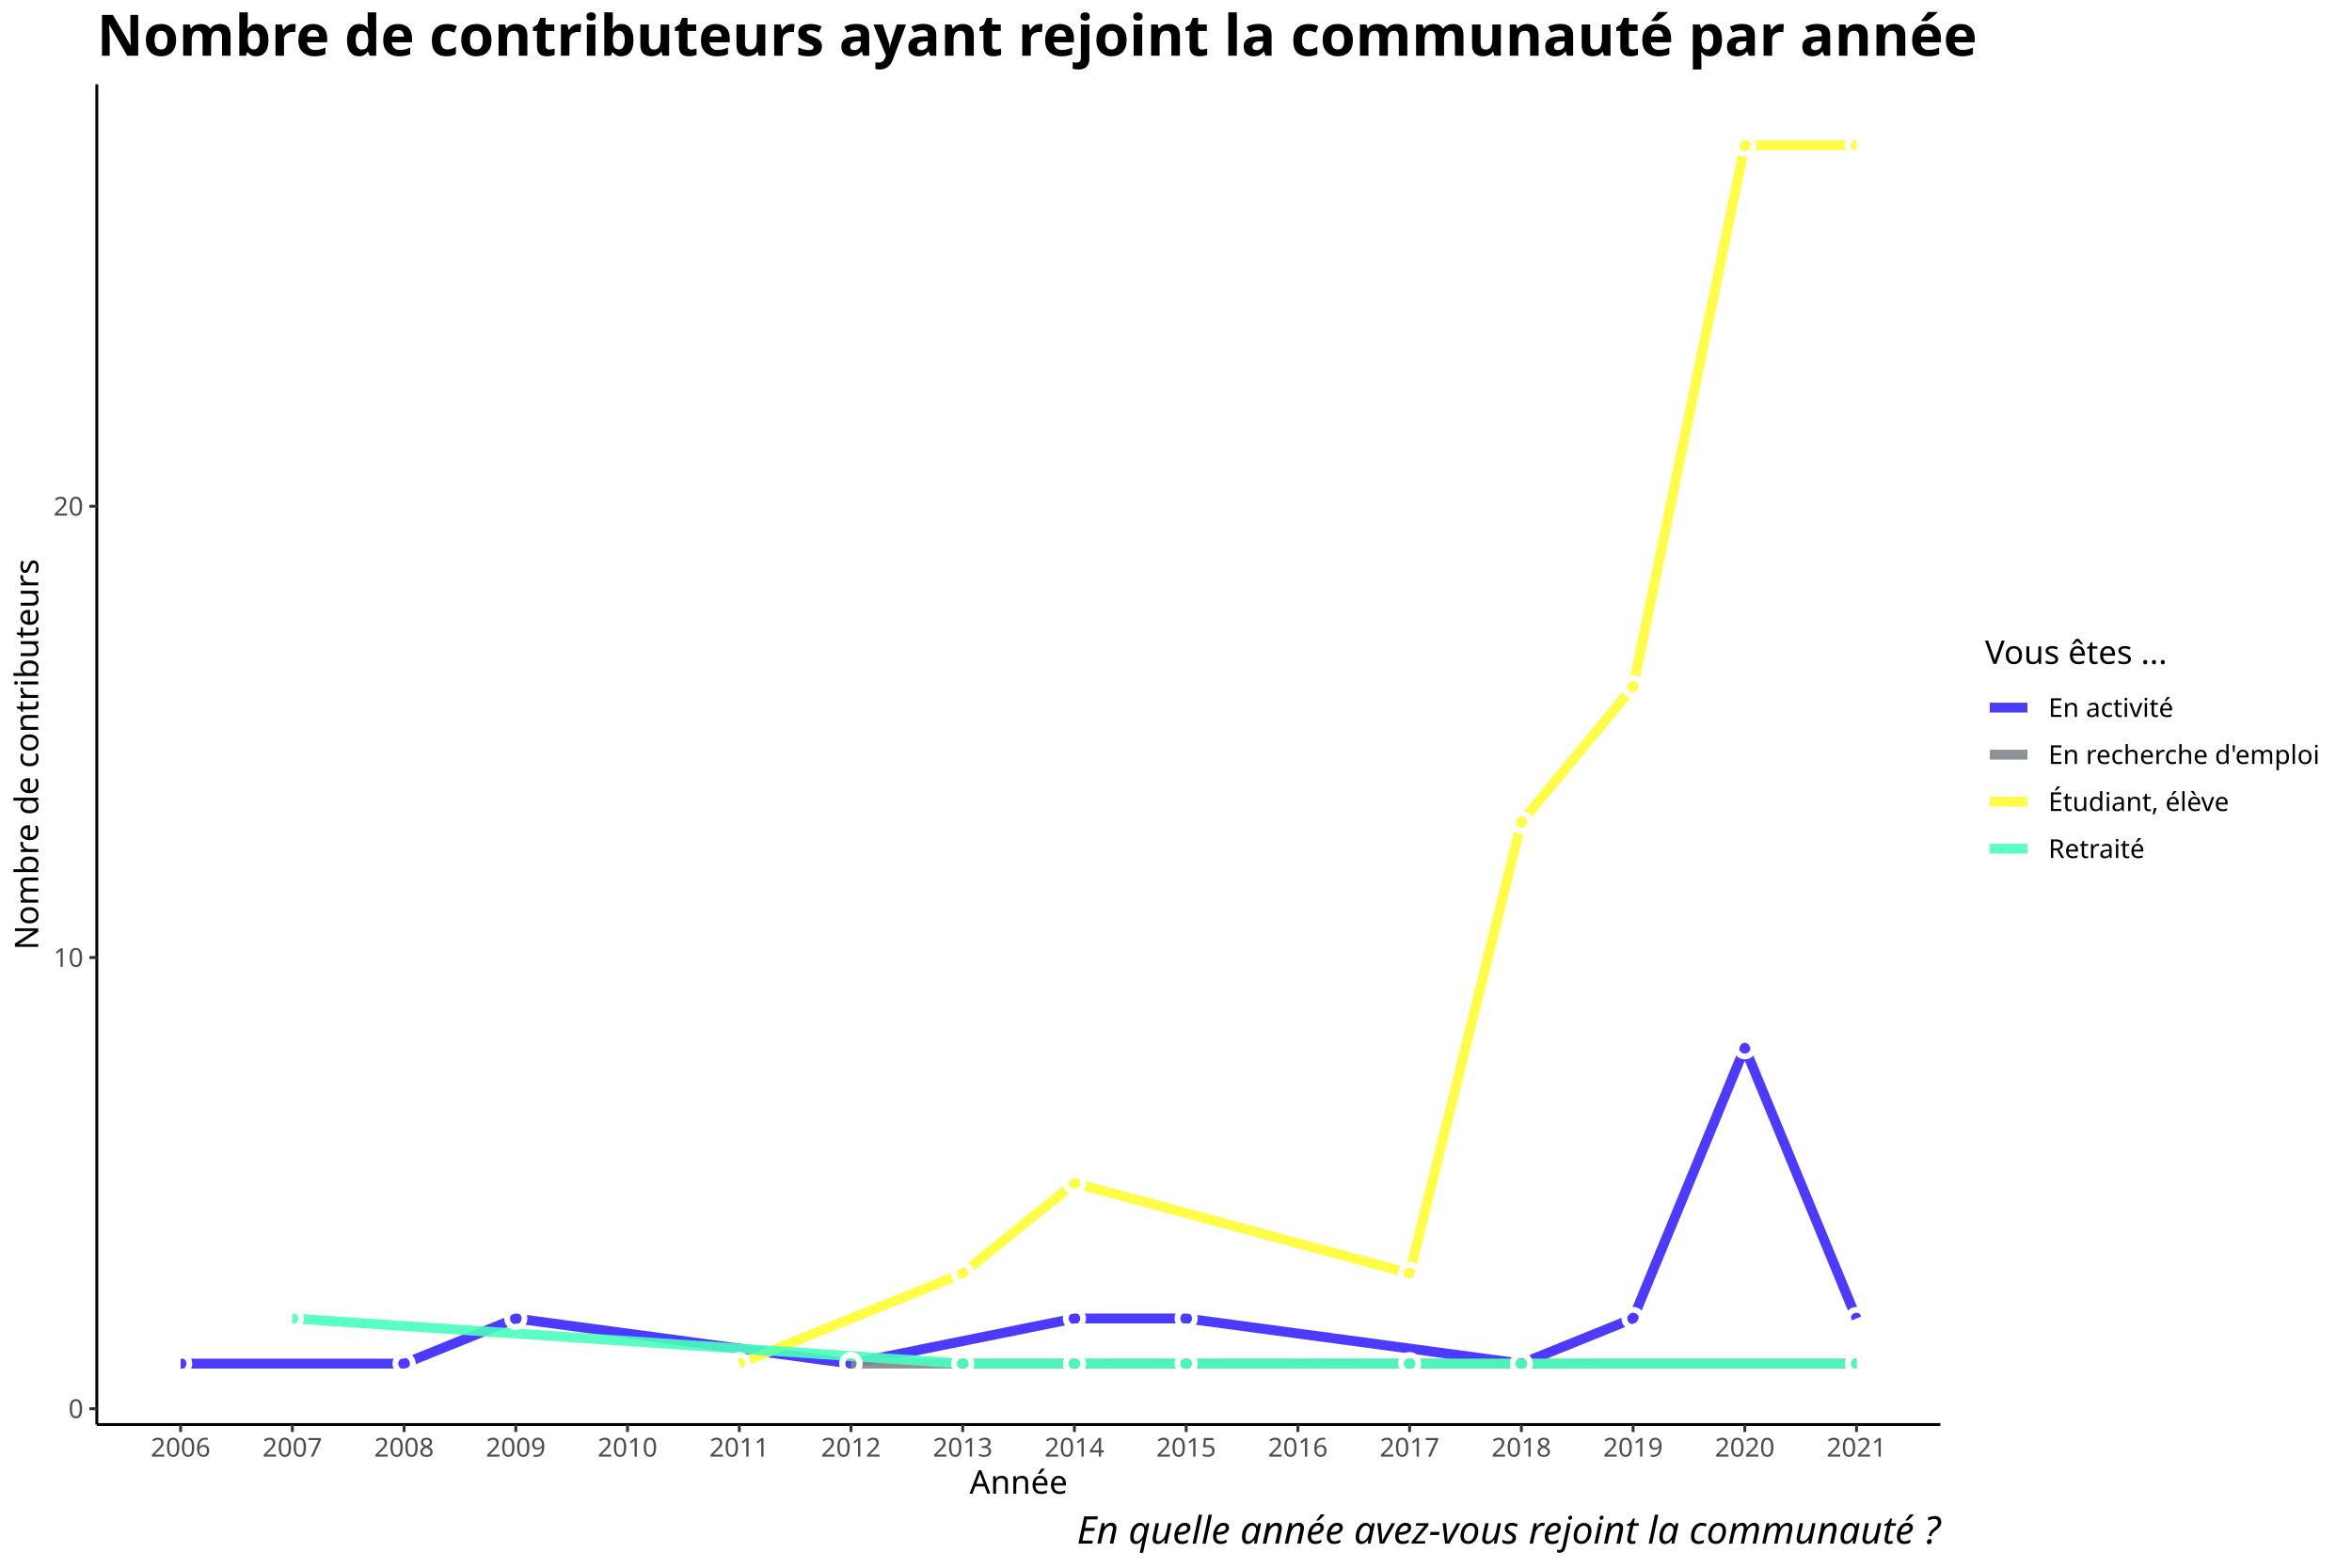
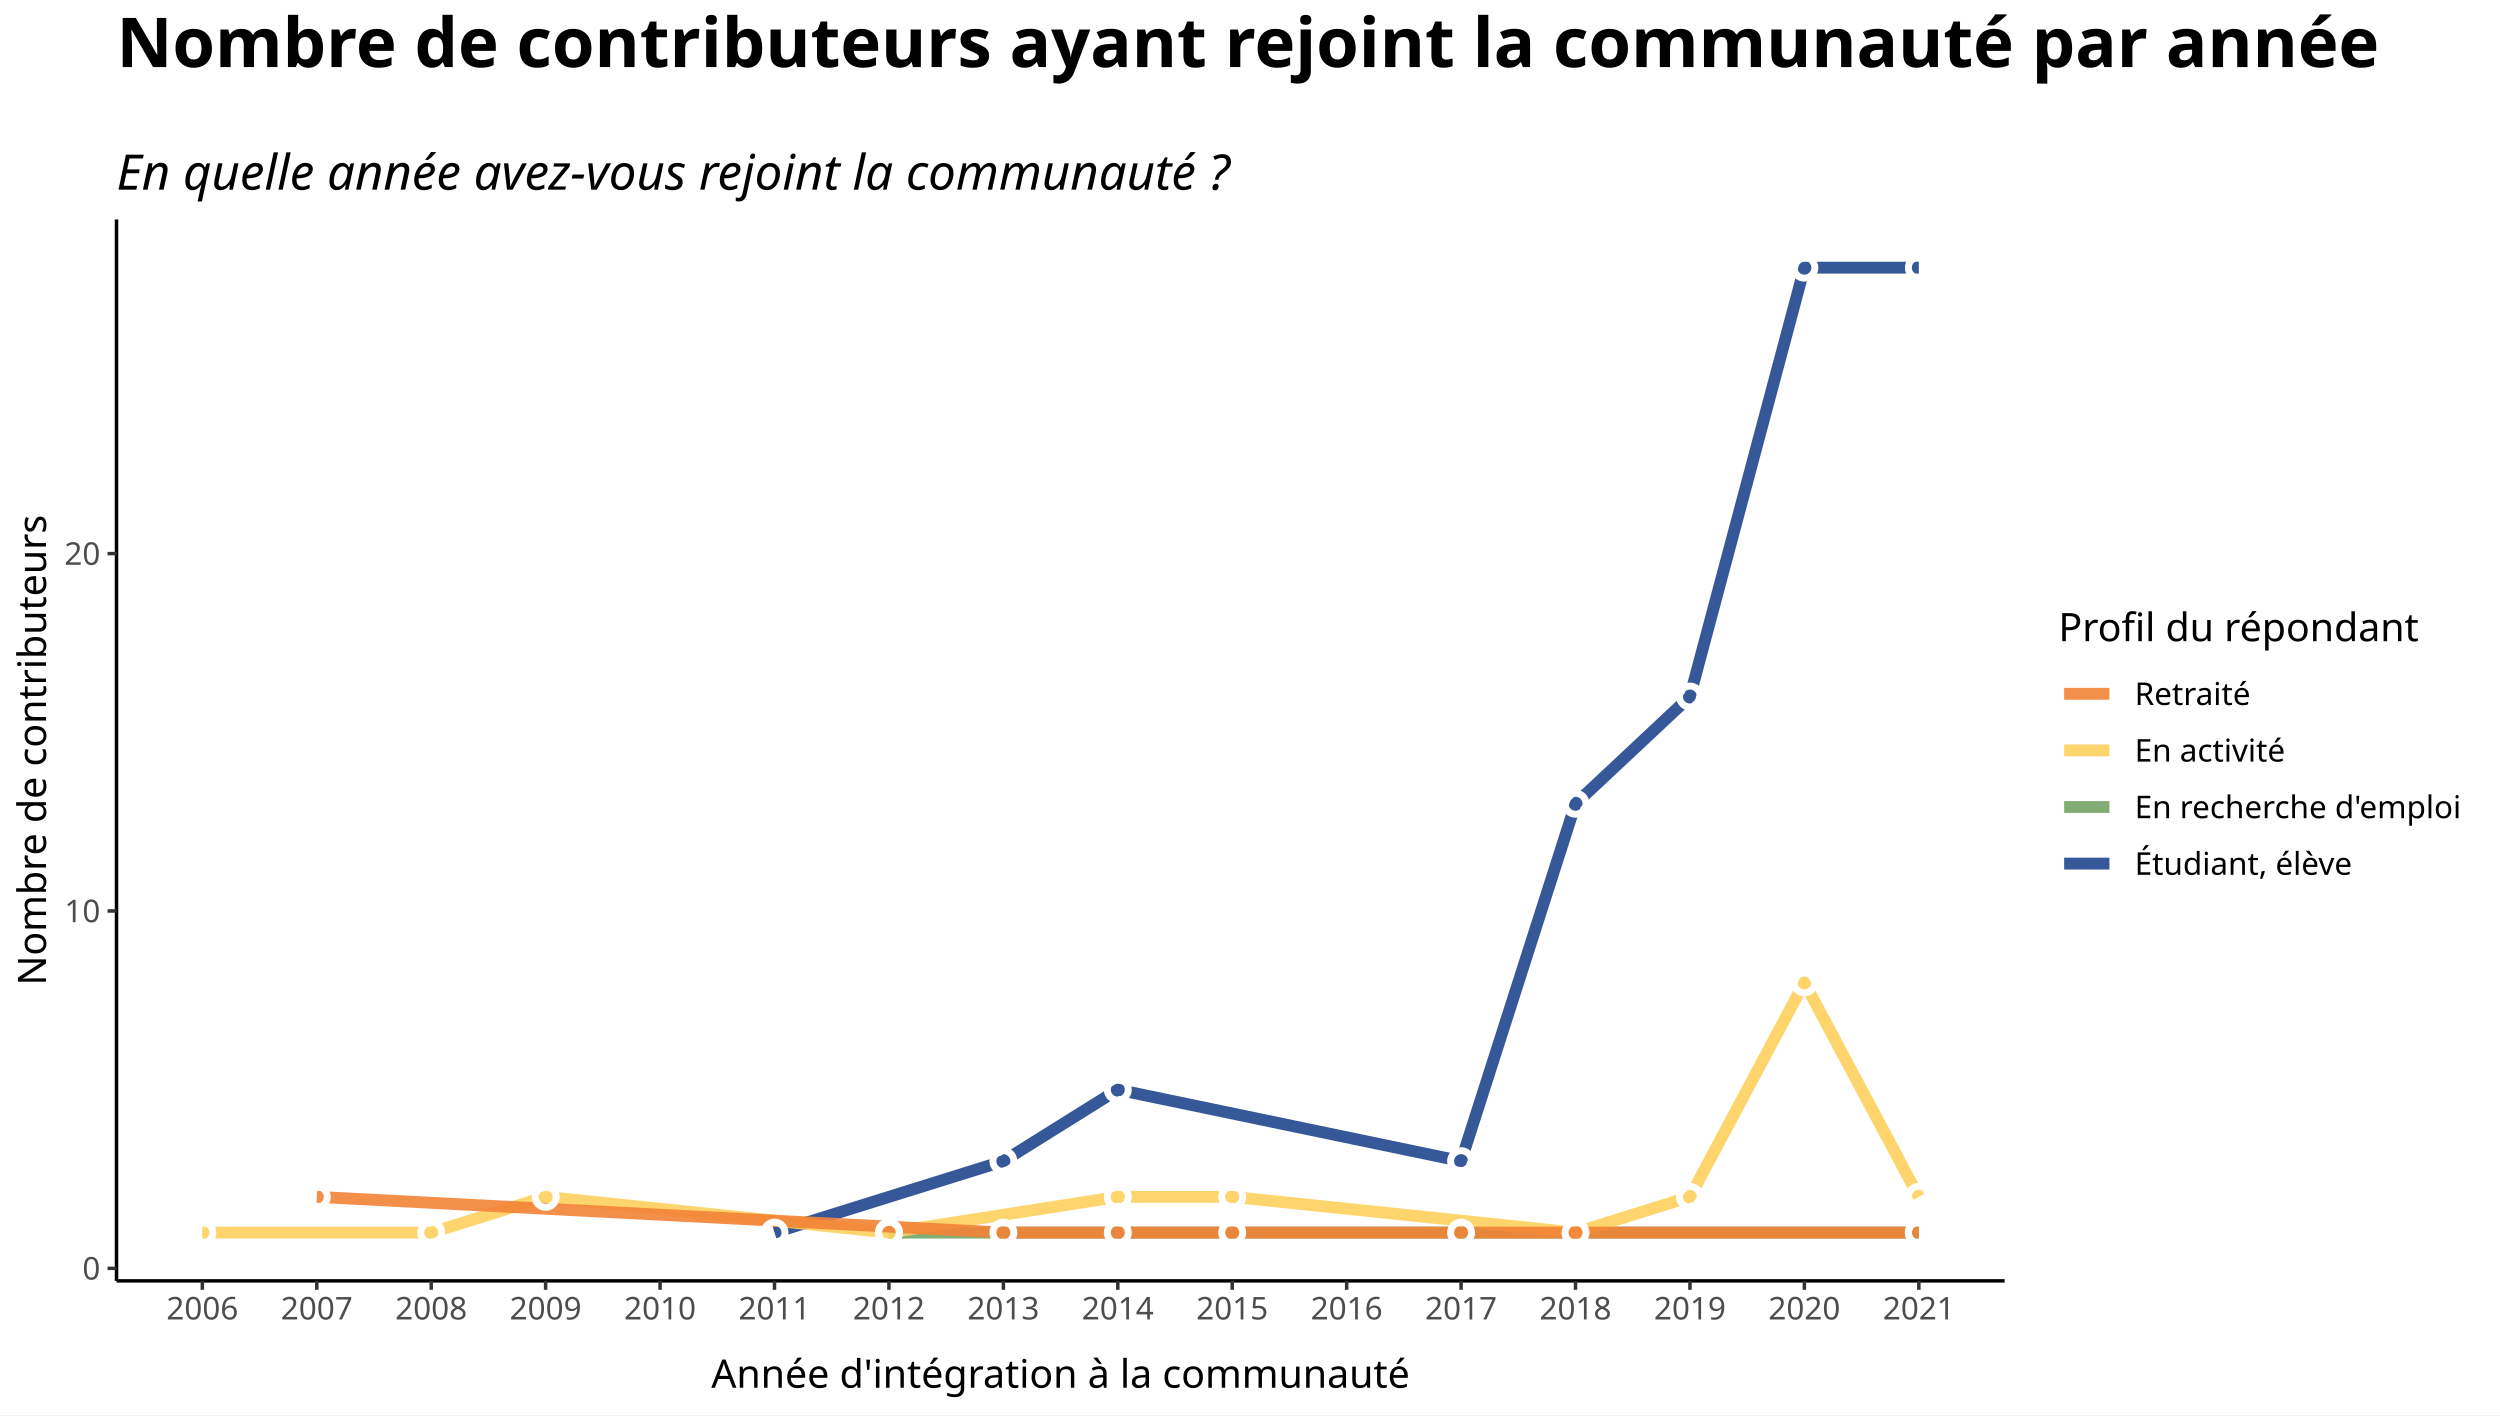
- <svg xmlns="http://www.w3.org/2000/svg" class="svglite" width="864.00pt" height="576.00pt" viewBox="0 0 864.00 576.00">
+ <svg xmlns="http://www.w3.org/2000/svg" class="svglite" width="763.20pt" height="432.00pt" viewBox="0 0 763.20 432.00">
  <defs>
    <style type="text/css">
    .svglite line, .svglite polyline, .svglite polygon, .svglite path, .svglite rect, .svglite circle {
      fill: none;
      stroke: #000000;
      stroke-linecap: round;
      stroke-linejoin: round;
      stroke-miterlimit: 10.00;
    }
    .svglite text {
      white-space: pre;
    }
  </style>
  </defs>
  <rect width="100%" height="100%" style="stroke: none; fill: #FFFFFF;" />
  <defs>
-     <clipPath id="cpMC4wMHw4NjQuMDB8MC4wMHw1NzYuMDA=">
-       <rect x="0.00" y="0.00" width="864.00" height="576.00" />
+     <clipPath id="cpMC4wMHw3NjMuMjB8MC4wMHw0MzIuMDA=">
+       <rect x="0.00" y="0.00" width="763.20" height="432.00" />
    </clipPath>
  </defs>
-   <g clip-path="url(#cpMC4wMHw4NjQuMDB8MC4wMHw1NzYuMDA=)">
-     <rect x="0" y="0.00" width="864.00" height="576.00" style="stroke-width: 1.07; stroke: #FFFFFF; fill: #FFFFFF;" />
+   <g clip-path="url(#cpMC4wMHw3NjMuMjB8MC4wMHw0MzIuMDA=)">
+     <rect x="0" y="0" width="763.20" height="432.00" style="stroke-width: 1.07; stroke: #FFFFFF; fill: #FFFFFF;" />
  </g>
  <defs>
-     <clipPath id="cpMzUuNTd8NzEyLjc4fDMxLjAwfDUyMy40MA==">
-       <rect x="35.57" y="31.00" width="677.20" height="492.40" />
+     <clipPath id="cpMzUuNTd8NjExLjk4fDY2Ljk5fDM5MS4wMg==">
+       <rect x="35.57" y="66.99" width="576.40" height="324.03" />
    </clipPath>
  </defs>
-   <g clip-path="url(#cpMzUuNTd8NzEyLjc4fDMxLjAwfDUyMy40MA==)">
-     <rect x="35.57" y="31.00" width="677.20" height="492.40" style="stroke-width: 1.07; stroke: none; fill: #FFFFFF;" />
-     <polyline points="66.35,501.02 148.44,501.02 189.48,484.44 312.61,501.02 394.69,484.44 435.74,484.44 558.87,501.02 599.91,484.44 640.95,384.96 681.99,484.44 " style="stroke-width: 3.63; stroke: #3A25FF; stroke-opacity: 0.90; stroke-linecap: butt;" />
-     <polyline points="312.61,501.02 394.69,501.02 517.82,501.02 681.99,501.02 " style="stroke-width: 3.63; stroke: #82888D; stroke-opacity: 0.90; stroke-linecap: butt;" />
-     <polyline points="271.57,501.02 353.65,467.86 394.69,434.70 517.82,467.86 558.87,302.07 599.91,252.33 640.95,53.38 681.99,53.38 " style="stroke-width: 3.63; stroke: #FFFD33; stroke-opacity: 0.90; stroke-linecap: butt;" />
-     <polyline points="107.40,484.44 353.65,501.02 435.74,501.02 681.99,501.02 " style="stroke-width: 3.63; stroke: #48FFBC; stroke-opacity: 0.90; stroke-linecap: butt;" />
-     <circle cx="66.35" cy="501.02" r="3.20" style="stroke-width: 2.13; stroke: #FFFFFF;" />
-     <circle cx="107.40" cy="484.44" r="3.20" style="stroke-width: 2.13; stroke: #FFFFFF;" />
-     <circle cx="148.44" cy="501.02" r="3.20" style="stroke-width: 2.13; stroke: #FFFFFF;" />
-     <circle cx="189.48" cy="484.44" r="3.20" style="stroke-width: 2.13; stroke: #FFFFFF;" />
-     <circle cx="271.57" cy="501.02" r="3.20" style="stroke-width: 2.13; stroke: #FFFFFF;" />
-     <circle cx="312.61" cy="501.02" r="3.20" style="stroke-width: 2.13; stroke: #FFFFFF;" />
-     <circle cx="312.61" cy="501.02" r="3.20" style="stroke-width: 2.13; stroke: #FFFFFF;" />
-     <circle cx="353.65" cy="467.86" r="3.20" style="stroke-width: 2.13; stroke: #FFFFFF;" />
-     <circle cx="353.65" cy="501.02" r="3.20" style="stroke-width: 2.13; stroke: #FFFFFF;" />
-     <circle cx="394.69" cy="484.44" r="3.20" style="stroke-width: 2.13; stroke: #FFFFFF;" />
-     <circle cx="394.69" cy="501.02" r="3.20" style="stroke-width: 2.13; stroke: #FFFFFF;" />
-     <circle cx="394.69" cy="434.70" r="3.20" style="stroke-width: 2.13; stroke: #FFFFFF;" />
-     <circle cx="435.74" cy="484.44" r="3.20" style="stroke-width: 2.13; stroke: #FFFFFF;" />
-     <circle cx="435.74" cy="501.02" r="3.20" style="stroke-width: 2.13; stroke: #FFFFFF;" />
-     <circle cx="517.82" cy="501.02" r="3.20" style="stroke-width: 2.13; stroke: #FFFFFF;" />
-     <circle cx="517.82" cy="467.86" r="3.20" style="stroke-width: 2.13; stroke: #FFFFFF;" />
-     <circle cx="558.87" cy="501.02" r="3.20" style="stroke-width: 2.13; stroke: #FFFFFF;" />
-     <circle cx="558.87" cy="302.07" r="3.20" style="stroke-width: 2.13; stroke: #FFFFFF;" />
-     <circle cx="599.91" cy="484.44" r="3.20" style="stroke-width: 2.13; stroke: #FFFFFF;" />
-     <circle cx="599.91" cy="252.33" r="3.20" style="stroke-width: 2.13; stroke: #FFFFFF;" />
-     <circle cx="640.95" cy="384.96" r="3.20" style="stroke-width: 2.13; stroke: #FFFFFF;" />
-     <circle cx="640.95" cy="53.38" r="3.20" style="stroke-width: 2.13; stroke: #FFFFFF;" />
-     <circle cx="681.99" cy="484.44" r="3.20" style="stroke-width: 2.13; stroke: #FFFFFF;" />
-     <circle cx="681.99" cy="501.02" r="3.20" style="stroke-width: 2.13; stroke: #FFFFFF;" />
-     <circle cx="681.99" cy="53.38" r="3.20" style="stroke-width: 2.13; stroke: #FFFFFF;" />
-     <circle cx="681.99" cy="501.02" r="3.20" style="stroke-width: 2.13; stroke: #FFFFFF;" />
+   <g clip-path="url(#cpMzUuNTd8NjExLjk4fDY2Ljk5fDM5MS4wMg==)">
+     <rect x="35.57" y="66.99" width="576.40" height="324.03" style="stroke-width: 1.07; stroke: none; fill: #FFFFFF;" />
+     <polyline points="236.44,376.29 306.31,354.47 341.24,332.65 446.04,354.47 480.97,245.37 515.91,212.64 550.84,81.72 585.78,81.72 " style="stroke-width: 3.63; stroke: #21468D; stroke-opacity: 0.90; stroke-linecap: butt;" />
+     <polyline points="271.37,376.29 341.24,376.29 446.04,376.29 585.78,376.29 " style="stroke-width: 3.63; stroke: #74A466; stroke-opacity: 0.90; stroke-linecap: butt;" />
+     <polyline points="61.77,376.29 131.64,376.29 166.57,365.38 271.37,376.29 341.24,365.38 376.17,365.38 480.97,376.29 515.91,365.38 550.84,299.92 585.78,365.38 " style="stroke-width: 3.63; stroke: #FECF5D; stroke-opacity: 0.90; stroke-linecap: butt;" />
+     <polyline points="96.71,365.38 306.31,376.29 376.17,376.29 585.78,376.29 " style="stroke-width: 3.63; stroke: #F38337; stroke-opacity: 0.90; stroke-linecap: butt;" />
+     <circle cx="61.77" cy="376.29" r="3.20" style="stroke-width: 2.13; stroke: #FFFFFF;" />
+     <circle cx="96.71" cy="365.38" r="3.20" style="stroke-width: 2.13; stroke: #FFFFFF;" />
+     <circle cx="131.64" cy="376.29" r="3.20" style="stroke-width: 2.13; stroke: #FFFFFF;" />
+     <circle cx="166.57" cy="365.38" r="3.20" style="stroke-width: 2.13; stroke: #FFFFFF;" />
+     <circle cx="236.44" cy="376.29" r="3.20" style="stroke-width: 2.13; stroke: #FFFFFF;" />
+     <circle cx="271.37" cy="376.29" r="3.20" style="stroke-width: 2.13; stroke: #FFFFFF;" />
+     <circle cx="271.37" cy="376.29" r="3.20" style="stroke-width: 2.13; stroke: #FFFFFF;" />
+     <circle cx="306.31" cy="354.47" r="3.20" style="stroke-width: 2.13; stroke: #FFFFFF;" />
+     <circle cx="306.31" cy="376.29" r="3.20" style="stroke-width: 2.13; stroke: #FFFFFF;" />
+     <circle cx="341.24" cy="365.38" r="3.20" style="stroke-width: 2.13; stroke: #FFFFFF;" />
+     <circle cx="341.24" cy="376.29" r="3.20" style="stroke-width: 2.13; stroke: #FFFFFF;" />
+     <circle cx="341.24" cy="332.65" r="3.20" style="stroke-width: 2.13; stroke: #FFFFFF;" />
+     <circle cx="376.17" cy="365.38" r="3.20" style="stroke-width: 2.13; stroke: #FFFFFF;" />
+     <circle cx="376.17" cy="376.29" r="3.20" style="stroke-width: 2.13; stroke: #FFFFFF;" />
+     <circle cx="446.04" cy="376.29" r="3.20" style="stroke-width: 2.13; stroke: #FFFFFF;" />
+     <circle cx="446.04" cy="354.47" r="3.20" style="stroke-width: 2.13; stroke: #FFFFFF;" />
+     <circle cx="480.97" cy="376.29" r="3.20" style="stroke-width: 2.13; stroke: #FFFFFF;" />
+     <circle cx="480.97" cy="245.37" r="3.20" style="stroke-width: 2.13; stroke: #FFFFFF;" />
+     <circle cx="515.91" cy="365.38" r="3.20" style="stroke-width: 2.13; stroke: #FFFFFF;" />
+     <circle cx="515.91" cy="212.64" r="3.20" style="stroke-width: 2.13; stroke: #FFFFFF;" />
+     <circle cx="550.84" cy="299.92" r="3.20" style="stroke-width: 2.13; stroke: #FFFFFF;" />
+     <circle cx="550.84" cy="81.72" r="3.20" style="stroke-width: 2.13; stroke: #FFFFFF;" />
+     <circle cx="585.78" cy="365.38" r="3.20" style="stroke-width: 2.13; stroke: #FFFFFF;" />
+     <circle cx="585.78" cy="376.29" r="3.20" style="stroke-width: 2.13; stroke: #FFFFFF;" />
+     <circle cx="585.78" cy="81.72" r="3.20" style="stroke-width: 2.13; stroke: #FFFFFF;" />
+     <circle cx="585.78" cy="376.29" r="3.20" style="stroke-width: 2.13; stroke: #FFFFFF;" />
  </g>
-   <g clip-path="url(#cpMC4wMHw4NjQuMDB8MC4wMHw1NzYuMDA=)">
-     <polyline points="35.57,523.40 35.57,31.00 " style="stroke-width: 1.07; stroke-linecap: butt;" />
-     <text x="30.64" y="521.02" text-anchor="end" style="font-size: 9.60px;fill: #4D4D4D; font-family: &quot;Noto Sans&quot;;" textLength="5.49px" lengthAdjust="spacingAndGlyphs">0</text>
-     <text x="30.64" y="355.23" text-anchor="end" style="font-size: 9.60px;fill: #4D4D4D; font-family: &quot;Noto Sans&quot;;" textLength="10.97px" lengthAdjust="spacingAndGlyphs">10</text>
-     <text x="30.64" y="189.44" text-anchor="end" style="font-size: 9.60px;fill: #4D4D4D; font-family: &quot;Noto Sans&quot;;" textLength="10.97px" lengthAdjust="spacingAndGlyphs">20</text>
-     <polyline points="32.83,517.60 35.57,517.60 " style="stroke-width: 1.07; stroke: #333333; stroke-linecap: butt;" />
-     <polyline points="32.83,351.81 35.57,351.81 " style="stroke-width: 1.07; stroke: #333333; stroke-linecap: butt;" />
-     <polyline points="32.83,186.01 35.57,186.01 " style="stroke-width: 1.07; stroke: #333333; stroke-linecap: butt;" />
-     <polyline points="35.57,523.40 712.78,523.40 " style="stroke-width: 1.07; stroke-linecap: butt;" />
-     <polyline points="66.35,526.14 66.35,523.40 " style="stroke-width: 1.07; stroke: #333333; stroke-linecap: butt;" />
-     <polyline points="107.40,526.14 107.40,523.40 " style="stroke-width: 1.07; stroke: #333333; stroke-linecap: butt;" />
-     <polyline points="148.44,526.14 148.44,523.40 " style="stroke-width: 1.07; stroke: #333333; stroke-linecap: butt;" />
-     <polyline points="189.48,526.14 189.48,523.40 " style="stroke-width: 1.07; stroke: #333333; stroke-linecap: butt;" />
-     <polyline points="230.52,526.14 230.52,523.40 " style="stroke-width: 1.07; stroke: #333333; stroke-linecap: butt;" />
-     <polyline points="271.57,526.14 271.57,523.40 " style="stroke-width: 1.07; stroke: #333333; stroke-linecap: butt;" />
-     <polyline points="312.61,526.14 312.61,523.40 " style="stroke-width: 1.07; stroke: #333333; stroke-linecap: butt;" />
-     <polyline points="353.65,526.14 353.65,523.40 " style="stroke-width: 1.07; stroke: #333333; stroke-linecap: butt;" />
-     <polyline points="394.69,526.14 394.69,523.40 " style="stroke-width: 1.07; stroke: #333333; stroke-linecap: butt;" />
-     <polyline points="435.74,526.14 435.74,523.40 " style="stroke-width: 1.07; stroke: #333333; stroke-linecap: butt;" />
-     <polyline points="476.78,526.14 476.78,523.40 " style="stroke-width: 1.07; stroke: #333333; stroke-linecap: butt;" />
-     <polyline points="517.82,526.14 517.82,523.40 " style="stroke-width: 1.07; stroke: #333333; stroke-linecap: butt;" />
-     <polyline points="558.87,526.14 558.87,523.40 " style="stroke-width: 1.07; stroke: #333333; stroke-linecap: butt;" />
-     <polyline points="599.91,526.14 599.91,523.40 " style="stroke-width: 1.07; stroke: #333333; stroke-linecap: butt;" />
-     <polyline points="640.95,526.14 640.95,523.40 " style="stroke-width: 1.07; stroke: #333333; stroke-linecap: butt;" />
-     <polyline points="681.99,526.14 681.99,523.40 " style="stroke-width: 1.07; stroke: #333333; stroke-linecap: butt;" />
-     <text x="66.35" y="535.19" text-anchor="middle" style="font-size: 9.60px;fill: #4D4D4D; font-family: &quot;Noto Sans&quot;;" textLength="21.95px" lengthAdjust="spacingAndGlyphs">2006</text>
-     <text x="107.40" y="535.19" text-anchor="middle" style="font-size: 9.60px;fill: #4D4D4D; font-family: &quot;Noto Sans&quot;;" textLength="21.95px" lengthAdjust="spacingAndGlyphs">2007</text>
-     <text x="148.44" y="535.19" text-anchor="middle" style="font-size: 9.60px;fill: #4D4D4D; font-family: &quot;Noto Sans&quot;;" textLength="21.95px" lengthAdjust="spacingAndGlyphs">2008</text>
-     <text x="189.48" y="535.19" text-anchor="middle" style="font-size: 9.60px;fill: #4D4D4D; font-family: &quot;Noto Sans&quot;;" textLength="21.95px" lengthAdjust="spacingAndGlyphs">2009</text>
-     <text x="230.52" y="535.19" text-anchor="middle" style="font-size: 9.60px;fill: #4D4D4D; font-family: &quot;Noto Sans&quot;;" textLength="21.95px" lengthAdjust="spacingAndGlyphs">2010</text>
-     <text x="271.57" y="535.19" text-anchor="middle" style="font-size: 9.60px;fill: #4D4D4D; font-family: &quot;Noto Sans&quot;;" textLength="21.95px" lengthAdjust="spacingAndGlyphs">2011</text>
-     <text x="312.61" y="535.19" text-anchor="middle" style="font-size: 9.60px;fill: #4D4D4D; font-family: &quot;Noto Sans&quot;;" textLength="21.95px" lengthAdjust="spacingAndGlyphs">2012</text>
-     <text x="353.65" y="535.19" text-anchor="middle" style="font-size: 9.60px;fill: #4D4D4D; font-family: &quot;Noto Sans&quot;;" textLength="21.95px" lengthAdjust="spacingAndGlyphs">2013</text>
-     <text x="394.69" y="535.19" text-anchor="middle" style="font-size: 9.60px;fill: #4D4D4D; font-family: &quot;Noto Sans&quot;;" textLength="21.95px" lengthAdjust="spacingAndGlyphs">2014</text>
-     <text x="435.74" y="535.19" text-anchor="middle" style="font-size: 9.60px;fill: #4D4D4D; font-family: &quot;Noto Sans&quot;;" textLength="21.95px" lengthAdjust="spacingAndGlyphs">2015</text>
-     <text x="476.78" y="535.19" text-anchor="middle" style="font-size: 9.60px;fill: #4D4D4D; font-family: &quot;Noto Sans&quot;;" textLength="21.95px" lengthAdjust="spacingAndGlyphs">2016</text>
-     <text x="517.82" y="535.19" text-anchor="middle" style="font-size: 9.60px;fill: #4D4D4D; font-family: &quot;Noto Sans&quot;;" textLength="21.95px" lengthAdjust="spacingAndGlyphs">2017</text>
-     <text x="558.87" y="535.19" text-anchor="middle" style="font-size: 9.60px;fill: #4D4D4D; font-family: &quot;Noto Sans&quot;;" textLength="21.95px" lengthAdjust="spacingAndGlyphs">2018</text>
-     <text x="599.91" y="535.19" text-anchor="middle" style="font-size: 9.60px;fill: #4D4D4D; font-family: &quot;Noto Sans&quot;;" textLength="21.95px" lengthAdjust="spacingAndGlyphs">2019</text>
-     <text x="640.95" y="535.19" text-anchor="middle" style="font-size: 9.60px;fill: #4D4D4D; font-family: &quot;Noto Sans&quot;;" textLength="21.95px" lengthAdjust="spacingAndGlyphs">2020</text>
-     <text x="681.99" y="535.19" text-anchor="middle" style="font-size: 9.60px;fill: #4D4D4D; font-family: &quot;Noto Sans&quot;;" textLength="21.95px" lengthAdjust="spacingAndGlyphs">2021</text>
-     <text x="374.17" y="548.80" text-anchor="middle" style="font-size: 12.00px; font-family: &quot;Noto Sans&quot;;" textLength="36.04px" lengthAdjust="spacingAndGlyphs">Année</text>
-     <text transform="translate(14.05,277.20) rotate(-90)" text-anchor="middle" style="font-size: 12.00px; font-family: &quot;Noto Sans&quot;;" textLength="143.91px" lengthAdjust="spacingAndGlyphs">Nombre de contributeurs</text>
-     <rect x="723.73" y="228.45" width="134.79" height="97.50" style="stroke-width: 1.07; stroke: none; fill: #FFFFFF;" />
-     <text x="729.21" y="243.93" style="font-size: 12.00px; font-family: &quot;Noto Sans&quot;;" textLength="67.13px" lengthAdjust="spacingAndGlyphs">Vous êtes ...</text>
-     <line x1="730.94" y1="259.99" x2="744.77" y2="259.99" style="stroke-width: 3.63; stroke: #3A25FF; stroke-opacity: 0.90; stroke-linecap: butt;" />
-     <line x1="730.94" y1="277.27" x2="744.77" y2="277.27" style="stroke-width: 3.63; stroke: #82888D; stroke-opacity: 0.90; stroke-linecap: butt;" />
-     <line x1="730.94" y1="294.55" x2="744.77" y2="294.55" style="stroke-width: 3.63; stroke: #FFFD33; stroke-opacity: 0.90; stroke-linecap: butt;" />
-     <line x1="730.94" y1="311.83" x2="744.77" y2="311.83" style="stroke-width: 3.63; stroke: #48FFBC; stroke-opacity: 0.90; stroke-linecap: butt;" />
-     <text x="752.47" y="263.42" style="font-size: 9.60px; font-family: &quot;Noto Sans&quot;;" textLength="45.91px" lengthAdjust="spacingAndGlyphs">En activité</text>
-     <text x="752.47" y="280.70" style="font-size: 9.60px; font-family: &quot;Noto Sans&quot;;" textLength="100.57px" lengthAdjust="spacingAndGlyphs">En recherche d'emploi</text>
-     <text x="752.47" y="297.98" style="font-size: 9.60px; font-family: &quot;Noto Sans&quot;;" textLength="66.53px" lengthAdjust="spacingAndGlyphs">Étudiant, élève</text>
-     <text x="752.47" y="315.26" style="font-size: 9.60px; font-family: &quot;Noto Sans&quot;;" textLength="35.55px" lengthAdjust="spacingAndGlyphs">Retraité</text>
+   <g clip-path="url(#cpMC4wMHw3NjMuMjB8MC4wMHw0MzIuMDA=)">
+     <polyline points="35.57,391.02 35.57,66.99 " style="stroke-width: 1.07; stroke-linecap: butt;" />
+     <text x="30.64" y="390.63" text-anchor="end" style="font-size: 9.60px;fill: #4D4D4D; font-family: &quot;Noto Sans&quot;;" textLength="5.49px" lengthAdjust="spacingAndGlyphs">0</text>
+     <text x="30.64" y="281.53" text-anchor="end" style="font-size: 9.60px;fill: #4D4D4D; font-family: &quot;Noto Sans&quot;;" textLength="10.97px" lengthAdjust="spacingAndGlyphs">10</text>
+     <text x="30.64" y="172.43" text-anchor="end" style="font-size: 9.60px;fill: #4D4D4D; font-family: &quot;Noto Sans&quot;;" textLength="10.97px" lengthAdjust="spacingAndGlyphs">20</text>
+     <polyline points="32.83,387.20 35.57,387.20 " style="stroke-width: 1.07; stroke: #333333; stroke-linecap: butt;" />
+     <polyline points="32.83,278.10 35.57,278.10 " style="stroke-width: 1.07; stroke: #333333; stroke-linecap: butt;" />
+     <polyline points="32.83,169.00 35.57,169.00 " style="stroke-width: 1.07; stroke: #333333; stroke-linecap: butt;" />
+     <polyline points="35.57,391.02 611.98,391.02 " style="stroke-width: 1.07; stroke-linecap: butt;" />
+     <polyline points="61.77,393.76 61.77,391.02 " style="stroke-width: 1.07; stroke: #333333; stroke-linecap: butt;" />
+     <polyline points="96.71,393.76 96.71,391.02 " style="stroke-width: 1.07; stroke: #333333; stroke-linecap: butt;" />
+     <polyline points="131.64,393.76 131.64,391.02 " style="stroke-width: 1.07; stroke: #333333; stroke-linecap: butt;" />
+     <polyline points="166.57,393.76 166.57,391.02 " style="stroke-width: 1.07; stroke: #333333; stroke-linecap: butt;" />
+     <polyline points="201.51,393.76 201.51,391.02 " style="stroke-width: 1.07; stroke: #333333; stroke-linecap: butt;" />
+     <polyline points="236.44,393.76 236.44,391.02 " style="stroke-width: 1.07; stroke: #333333; stroke-linecap: butt;" />
+     <polyline points="271.37,393.76 271.37,391.02 " style="stroke-width: 1.07; stroke: #333333; stroke-linecap: butt;" />
+     <polyline points="306.31,393.76 306.31,391.02 " style="stroke-width: 1.07; stroke: #333333; stroke-linecap: butt;" />
+     <polyline points="341.24,393.76 341.24,391.02 " style="stroke-width: 1.07; stroke: #333333; stroke-linecap: butt;" />
+     <polyline points="376.17,393.76 376.17,391.02 " style="stroke-width: 1.07; stroke: #333333; stroke-linecap: butt;" />
+     <polyline points="411.11,393.76 411.11,391.02 " style="stroke-width: 1.07; stroke: #333333; stroke-linecap: butt;" />
+     <polyline points="446.04,393.76 446.04,391.02 " style="stroke-width: 1.07; stroke: #333333; stroke-linecap: butt;" />
+     <polyline points="480.97,393.76 480.97,391.02 " style="stroke-width: 1.07; stroke: #333333; stroke-linecap: butt;" />
+     <polyline points="515.91,393.76 515.91,391.02 " style="stroke-width: 1.07; stroke: #333333; stroke-linecap: butt;" />
+     <polyline points="550.84,393.76 550.84,391.02 " style="stroke-width: 1.07; stroke: #333333; stroke-linecap: butt;" />
+     <polyline points="585.78,393.76 585.78,391.02 " style="stroke-width: 1.07; stroke: #333333; stroke-linecap: butt;" />
+     <text x="61.77" y="402.81" text-anchor="middle" style="font-size: 9.60px;fill: #4D4D4D; font-family: &quot;Noto Sans&quot;;" textLength="21.95px" lengthAdjust="spacingAndGlyphs">2006</text>
+     <text x="96.71" y="402.81" text-anchor="middle" style="font-size: 9.60px;fill: #4D4D4D; font-family: &quot;Noto Sans&quot;;" textLength="21.95px" lengthAdjust="spacingAndGlyphs">2007</text>
+     <text x="131.64" y="402.81" text-anchor="middle" style="font-size: 9.60px;fill: #4D4D4D; font-family: &quot;Noto Sans&quot;;" textLength="21.95px" lengthAdjust="spacingAndGlyphs">2008</text>
+     <text x="166.57" y="402.81" text-anchor="middle" style="font-size: 9.60px;fill: #4D4D4D; font-family: &quot;Noto Sans&quot;;" textLength="21.95px" lengthAdjust="spacingAndGlyphs">2009</text>
+     <text x="201.51" y="402.81" text-anchor="middle" style="font-size: 9.60px;fill: #4D4D4D; font-family: &quot;Noto Sans&quot;;" textLength="21.95px" lengthAdjust="spacingAndGlyphs">2010</text>
+     <text x="236.44" y="402.81" text-anchor="middle" style="font-size: 9.60px;fill: #4D4D4D; font-family: &quot;Noto Sans&quot;;" textLength="21.95px" lengthAdjust="spacingAndGlyphs">2011</text>
+     <text x="271.37" y="402.81" text-anchor="middle" style="font-size: 9.60px;fill: #4D4D4D; font-family: &quot;Noto Sans&quot;;" textLength="21.95px" lengthAdjust="spacingAndGlyphs">2012</text>
+     <text x="306.31" y="402.81" text-anchor="middle" style="font-size: 9.60px;fill: #4D4D4D; font-family: &quot;Noto Sans&quot;;" textLength="21.95px" lengthAdjust="spacingAndGlyphs">2013</text>
+     <text x="341.24" y="402.81" text-anchor="middle" style="font-size: 9.60px;fill: #4D4D4D; font-family: &quot;Noto Sans&quot;;" textLength="21.95px" lengthAdjust="spacingAndGlyphs">2014</text>
+     <text x="376.17" y="402.81" text-anchor="middle" style="font-size: 9.60px;fill: #4D4D4D; font-family: &quot;Noto Sans&quot;;" textLength="21.95px" lengthAdjust="spacingAndGlyphs">2015</text>
+     <text x="411.11" y="402.81" text-anchor="middle" style="font-size: 9.60px;fill: #4D4D4D; font-family: &quot;Noto Sans&quot;;" textLength="21.95px" lengthAdjust="spacingAndGlyphs">2016</text>
+     <text x="446.04" y="402.81" text-anchor="middle" style="font-size: 9.60px;fill: #4D4D4D; font-family: &quot;Noto Sans&quot;;" textLength="21.95px" lengthAdjust="spacingAndGlyphs">2017</text>
+     <text x="480.97" y="402.81" text-anchor="middle" style="font-size: 9.60px;fill: #4D4D4D; font-family: &quot;Noto Sans&quot;;" textLength="21.95px" lengthAdjust="spacingAndGlyphs">2018</text>
+     <text x="515.91" y="402.81" text-anchor="middle" style="font-size: 9.60px;fill: #4D4D4D; font-family: &quot;Noto Sans&quot;;" textLength="21.95px" lengthAdjust="spacingAndGlyphs">2019</text>
+     <text x="550.84" y="402.81" text-anchor="middle" style="font-size: 9.60px;fill: #4D4D4D; font-family: &quot;Noto Sans&quot;;" textLength="21.95px" lengthAdjust="spacingAndGlyphs">2020</text>
+     <text x="585.78" y="402.81" text-anchor="middle" style="font-size: 9.60px;fill: #4D4D4D; font-family: &quot;Noto Sans&quot;;" textLength="21.95px" lengthAdjust="spacingAndGlyphs">2021</text>
+     <text x="323.77" y="423.64" text-anchor="middle" style="font-size: 12.00px; font-family: &quot;Noto Sans&quot;;" textLength="213.47px" lengthAdjust="spacingAndGlyphs">Année d'intégration à la communauté</text>
+     <text transform="translate(14.05,229.00) rotate(-90)" text-anchor="middle" style="font-size: 12.00px; font-family: &quot;Noto Sans&quot;;" textLength="143.91px" lengthAdjust="spacingAndGlyphs">Nombre de contributeurs</text>
+     <rect x="622.93" y="180.25" width="134.79" height="97.50" style="stroke-width: 1.07; stroke: none; fill: #FFFFFF;" />
+     <text x="628.41" y="195.74" style="font-size: 12.00px; font-family: &quot;Noto Sans&quot;;" textLength="110.46px" lengthAdjust="spacingAndGlyphs">Profil du répondant</text>
+     <line x1="630.14" y1="211.80" x2="643.97" y2="211.80" style="stroke-width: 3.63; stroke: #F38337; stroke-opacity: 0.90; stroke-linecap: butt;" />
+     <line x1="630.14" y1="229.08" x2="643.97" y2="229.08" style="stroke-width: 3.63; stroke: #FECF5D; stroke-opacity: 0.90; stroke-linecap: butt;" />
+     <line x1="630.14" y1="246.36" x2="643.97" y2="246.36" style="stroke-width: 3.63; stroke: #74A466; stroke-opacity: 0.90; stroke-linecap: butt;" />
+     <line x1="630.14" y1="263.64" x2="643.97" y2="263.64" style="stroke-width: 3.63; stroke: #21468D; stroke-opacity: 0.90; stroke-linecap: butt;" />
+     <text x="651.67" y="215.22" style="font-size: 9.60px; font-family: &quot;Noto Sans&quot;;" textLength="35.55px" lengthAdjust="spacingAndGlyphs">Retraité</text>
+     <text x="651.67" y="232.50" style="font-size: 9.60px; font-family: &quot;Noto Sans&quot;;" textLength="45.91px" lengthAdjust="spacingAndGlyphs">En activité</text>
+     <text x="651.67" y="249.78" style="font-size: 9.60px; font-family: &quot;Noto Sans&quot;;" textLength="100.57px" lengthAdjust="spacingAndGlyphs">En recherche d'emploi</text>
+     <text x="651.67" y="267.06" style="font-size: 9.60px; font-family: &quot;Noto Sans&quot;;" textLength="66.53px" lengthAdjust="spacingAndGlyphs">Étudiant, élève</text>
+     <text x="35.57" y="41.71" style="font-size: 15.00px; font-style: italic; font-family: &quot;Noto Sans&quot;;" textLength="0.00px" lengthAdjust="spacingAndGlyphs" />
+     <text x="35.57" y="57.91" style="font-size: 15.00px; font-style: italic; font-family: &quot;Noto Sans&quot;;" textLength="340.34px" lengthAdjust="spacingAndGlyphs">En quelle année avez-vous rejoint la communauté ?</text>
    <text x="35.57" y="20.48" style="font-size: 21.00px; font-weight: bold; font-family: &quot;Noto Sans&quot;;" textLength="691.55px" lengthAdjust="spacingAndGlyphs">Nombre de contributeurs ayant rejoint la communauté par année</text>
-     <text x="712.78" y="567.16" text-anchor="end" style="font-size: 14.00px; font-style: italic; font-family: &quot;Noto Sans&quot;;" textLength="317.64px" lengthAdjust="spacingAndGlyphs">En quelle année avez-vous rejoint la communauté ?</text>
  </g>
</svg>
